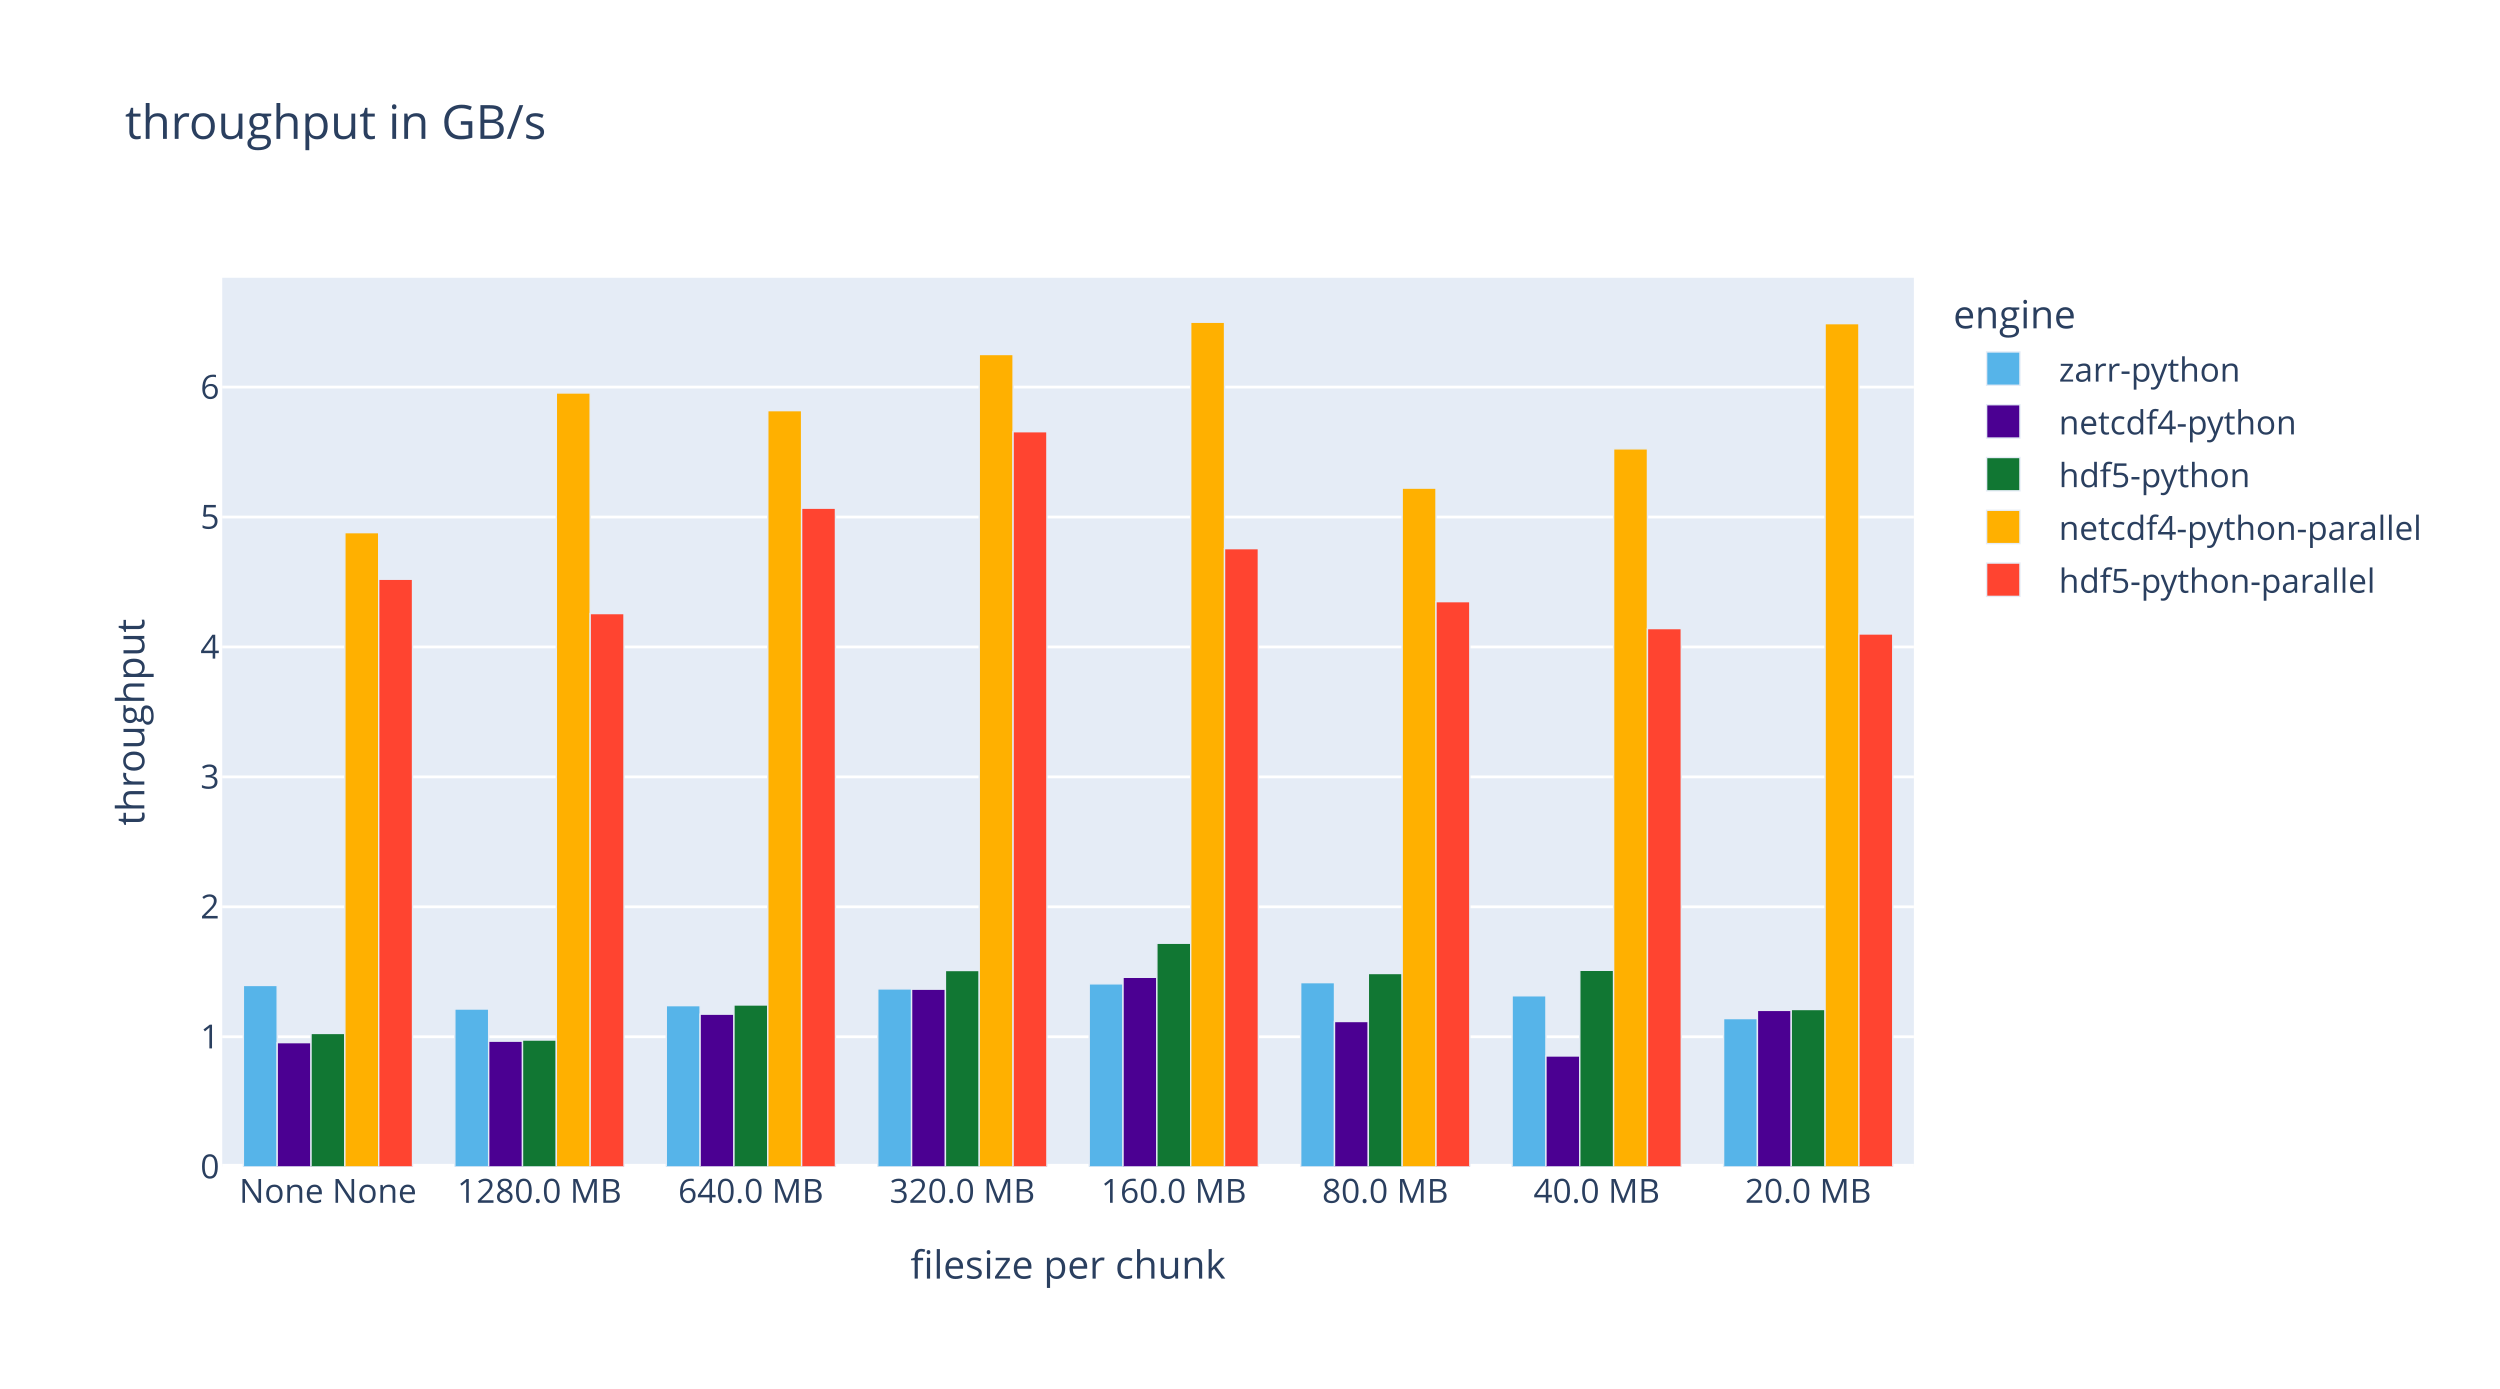
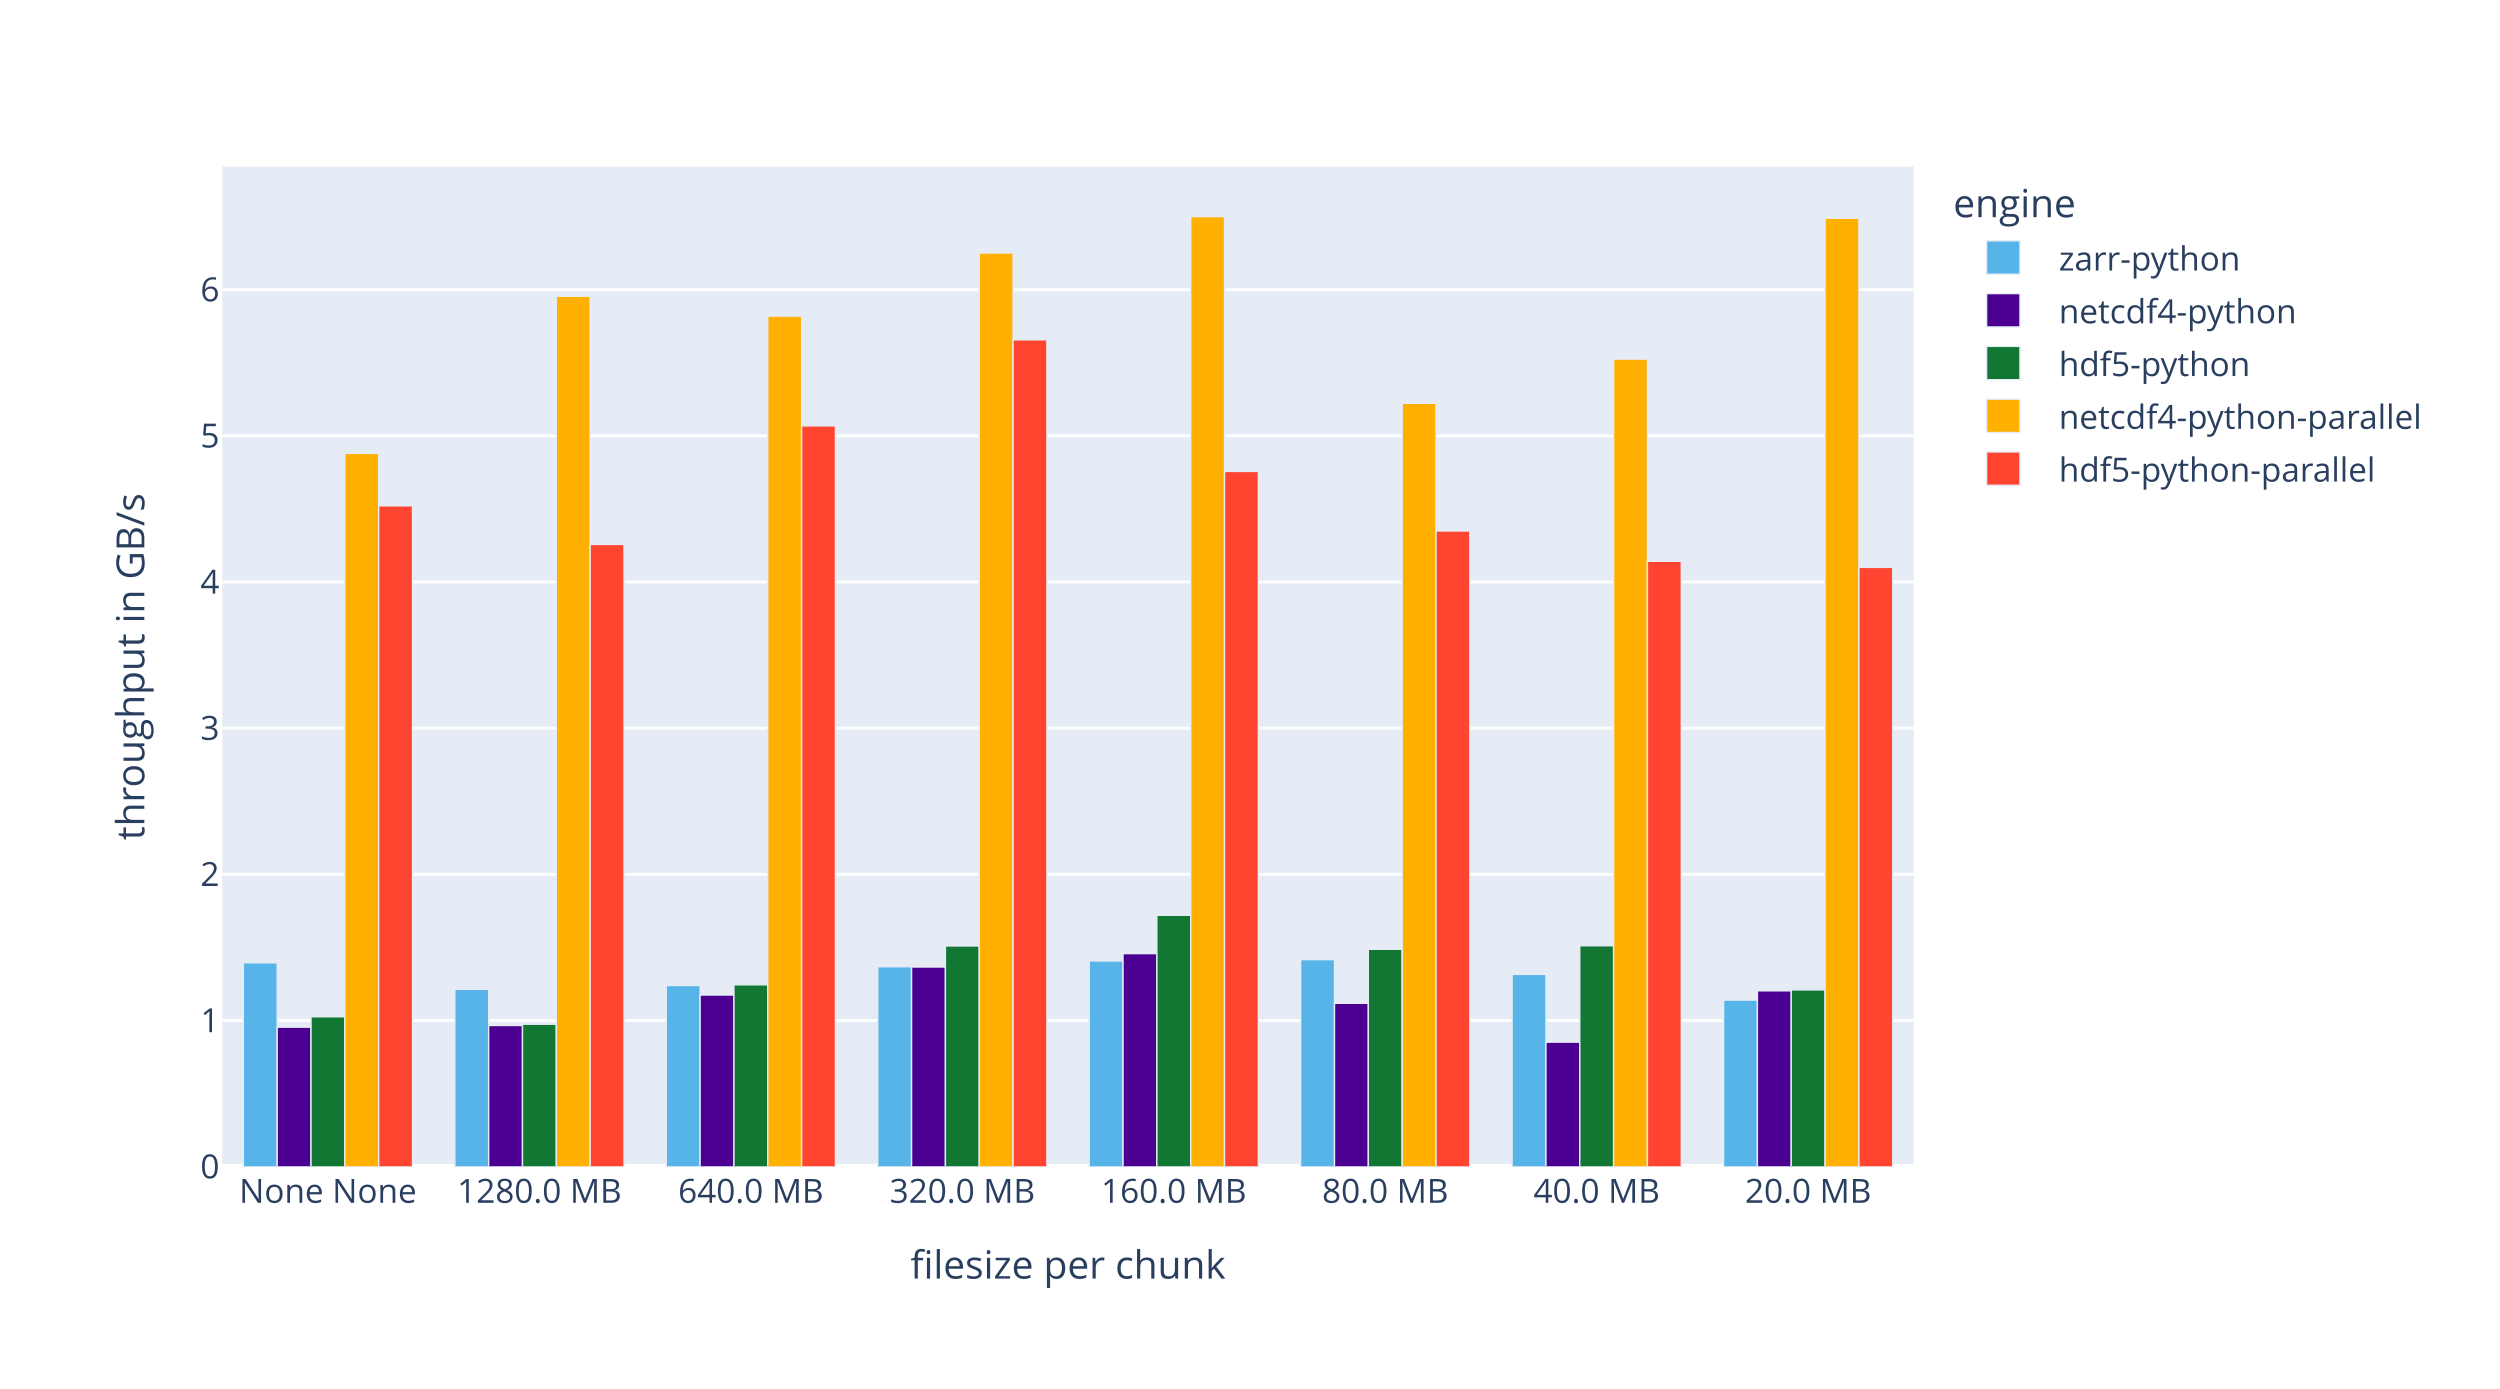
<svg xmlns="http://www.w3.org/2000/svg" class="main-svg" width="900" height="500" style="" viewBox="0 0 900 500">
  <rect x="0" y="0" width="900" height="500" style="fill: rgb(255, 255, 255); fill-opacity: 1;" />
-   <defs id="defs-3e458a">
+   <defs id="defs-ab281b">
    <g class="clips">
-       <clipPath id="clip3e458axyplot" class="plotclip">
-         <rect width="609" height="320" />
+       <clipPath id="clipab281bxyplot" class="plotclip">
+         <rect width="609" height="360" />
      </clipPath>
-       <clipPath class="axesclip" id="clip3e458ax">
+       <clipPath class="axesclip" id="clipab281bx">
        <rect x="80" y="0" width="609" height="500" />
      </clipPath>
-       <clipPath class="axesclip" id="clip3e458ay">
-         <rect x="0" y="100" width="900" height="320" />
+       <clipPath class="axesclip" id="clipab281by">
+         <rect x="0" y="60" width="900" height="360" />
      </clipPath>
-       <clipPath class="axesclip" id="clip3e458axy">
-         <rect x="80" y="100" width="609" height="320" />
+       <clipPath class="axesclip" id="clipab281bxy">
+         <rect x="80" y="60" width="609" height="360" />
      </clipPath>
    </g>
    <g class="gradients" />
    <g class="patterns" />
  </defs>
  <g class="bglayer">
-     <rect class="bg" x="80" y="100" width="609" height="320" style="fill: rgb(229, 236, 246); fill-opacity: 1; stroke-width: 0;" />
+     <rect class="bg" x="80" y="60" width="609" height="360" style="fill: rgb(229, 236, 246); fill-opacity: 1; stroke-width: 0;" />
  </g>
  <g class="layer-below">
    <g class="imagelayer" />
    <g class="shapelayer" />
  </g>
  <g class="cartesianlayer">
    <g class="subplot xy">
      <g class="layer-subplot">
        <g class="shapelayer" />
        <g class="imagelayer" />
      </g>
      <g class="minor-gridlayer">
        <g class="x" />
        <g class="y" />
      </g>
      <g class="gridlayer">
        <g class="x" />
        <g class="y">
-           <path class="ygrid crisp" transform="translate(0,373.23)" d="M80,0h609" style="stroke: rgb(255, 255, 255); stroke-opacity: 1; stroke-width: 1px;" />
-           <path class="ygrid crisp" transform="translate(0,326.45)" d="M80,0h609" style="stroke: rgb(255, 255, 255); stroke-opacity: 1; stroke-width: 1px;" />
-           <path class="ygrid crisp" transform="translate(0,279.68)" d="M80,0h609" style="stroke: rgb(255, 255, 255); stroke-opacity: 1; stroke-width: 1px;" />
-           <path class="ygrid crisp" transform="translate(0,232.9)" d="M80,0h609" style="stroke: rgb(255, 255, 255); stroke-opacity: 1; stroke-width: 1px;" />
-           <path class="ygrid crisp" transform="translate(0,186.13)" d="M80,0h609" style="stroke: rgb(255, 255, 255); stroke-opacity: 1; stroke-width: 1px;" />
-           <path class="ygrid crisp" transform="translate(0,139.35)" d="M80,0h609" style="stroke: rgb(255, 255, 255); stroke-opacity: 1; stroke-width: 1px;" />
+           <path class="ygrid crisp" transform="translate(0,367.38)" d="M80,0h609" style="stroke: rgb(255, 255, 255); stroke-opacity: 1; stroke-width: 1px;" />
+           <path class="ygrid crisp" transform="translate(0,314.76)" d="M80,0h609" style="stroke: rgb(255, 255, 255); stroke-opacity: 1; stroke-width: 1px;" />
+           <path class="ygrid crisp" transform="translate(0,262.13)" d="M80,0h609" style="stroke: rgb(255, 255, 255); stroke-opacity: 1; stroke-width: 1px;" />
+           <path class="ygrid crisp" transform="translate(0,209.51)" d="M80,0h609" style="stroke: rgb(255, 255, 255); stroke-opacity: 1; stroke-width: 1px;" />
+           <path class="ygrid crisp" transform="translate(0,156.89)" d="M80,0h609" style="stroke: rgb(255, 255, 255); stroke-opacity: 1; stroke-width: 1px;" />
+           <path class="ygrid crisp" transform="translate(0,104.27)" d="M80,0h609" style="stroke: rgb(255, 255, 255); stroke-opacity: 1; stroke-width: 1px;" />
        </g>
      </g>
      <g class="zerolinelayer">
        <path class="yzl zl crisp" transform="translate(0,420)" d="M80,0h609" style="stroke: rgb(255, 255, 255); stroke-opacity: 1; stroke-width: 2px;" />
      </g>
      <g class="layer-between">
        <g class="shapelayer" />
        <g class="imagelayer" />
      </g>
      <path class="xlines-below" />
      <path class="ylines-below" />
      <g class="overlines-below" />
      <g class="xaxislayer-below" />
      <g class="yaxislayer-below" />
      <g class="overaxes-below" />
      <g class="overplot">
-         <g class="xy" transform="translate(80,100)" clip-path="url(#clip3e458axyplot)">
+         <g class="xy" transform="translate(80,60)" clip-path="url(#clipab281bxyplot)">
          <g class="barlayer mlayer">
            <g class="trace bars" style="opacity: 1;">
              <g class="points">
                <g class="point">
-                   <path d="M7.61,320V254.76H19.79V320Z" style="vector-effect: none; opacity: 1; stroke-width: 0.5px; fill: rgb(86, 180, 233); fill-opacity: 1; stroke: rgb(229, 236, 246); stroke-opacity: 1;" />
-                 </g>
-                 <g class="point">
-                   <path d="M83.74,320V263.25H95.92V320Z" style="vector-effect: none; opacity: 1; stroke-width: 0.5px; fill: rgb(86, 180, 233); fill-opacity: 1; stroke: rgb(229, 236, 246); stroke-opacity: 1;" />
-                 </g>
-                 <g class="point">
-                   <path d="M159.86,320V262.03H172.04V320Z" style="vector-effect: none; opacity: 1; stroke-width: 0.5px; fill: rgb(86, 180, 233); fill-opacity: 1; stroke: rgb(229, 236, 246); stroke-opacity: 1;" />
-                 </g>
-                 <g class="point">
-                   <path d="M235.99,320V256.01H248.17V320Z" style="vector-effect: none; opacity: 1; stroke-width: 0.5px; fill: rgb(86, 180, 233); fill-opacity: 1; stroke: rgb(229, 236, 246); stroke-opacity: 1;" />
-                 </g>
-                 <g class="point">
-                   <path d="M312.11,320V254.17H324.29V320Z" style="vector-effect: none; opacity: 1; stroke-width: 0.5px; fill: rgb(86, 180, 233); fill-opacity: 1; stroke: rgb(229, 236, 246); stroke-opacity: 1;" />
-                 </g>
-                 <g class="point">
-                   <path d="M388.24,320V253.75H400.42V320Z" style="vector-effect: none; opacity: 1; stroke-width: 0.5px; fill: rgb(86, 180, 233); fill-opacity: 1; stroke: rgb(229, 236, 246); stroke-opacity: 1;" />
-                 </g>
-                 <g class="point">
-                   <path d="M464.36,320V258.47H476.54V320Z" style="vector-effect: none; opacity: 1; stroke-width: 0.5px; fill: rgb(86, 180, 233); fill-opacity: 1; stroke: rgb(229, 236, 246); stroke-opacity: 1;" />
-                 </g>
-                 <g class="point">
-                   <path d="M540.49,320V266.69H552.67V320Z" style="vector-effect: none; opacity: 1; stroke-width: 0.5px; fill: rgb(86, 180, 233); fill-opacity: 1; stroke: rgb(229, 236, 246); stroke-opacity: 1;" />
-                 </g>
-               </g>
-             </g>
-             <g class="trace bars" style="opacity: 1;">
-               <g class="points">
-                 <g class="point">
-                   <path d="M19.79,320V275.36H31.97V320Z" style="vector-effect: none; opacity: 1; stroke-width: 0.5px; fill: rgb(75, 0, 146); fill-opacity: 1; stroke: rgb(229, 236, 246); stroke-opacity: 1;" />
-                 </g>
-                 <g class="point">
-                   <path d="M95.92,320V274.82H108.1V320Z" style="vector-effect: none; opacity: 1; stroke-width: 0.5px; fill: rgb(75, 0, 146); fill-opacity: 1; stroke: rgb(229, 236, 246); stroke-opacity: 1;" />
-                 </g>
-                 <g class="point">
-                   <path d="M172.04,320V265.09H184.22V320Z" style="vector-effect: none; opacity: 1; stroke-width: 0.5px; fill: rgb(75, 0, 146); fill-opacity: 1; stroke: rgb(229, 236, 246); stroke-opacity: 1;" />
-                 </g>
-                 <g class="point">
-                   <path d="M248.17,320V256.11H260.35V320Z" style="vector-effect: none; opacity: 1; stroke-width: 0.5px; fill: rgb(75, 0, 146); fill-opacity: 1; stroke: rgb(229, 236, 246); stroke-opacity: 1;" />
-                 </g>
-                 <g class="point">
-                   <path d="M324.29,320V251.84H336.47V320Z" style="vector-effect: none; opacity: 1; stroke-width: 0.5px; fill: rgb(75, 0, 146); fill-opacity: 1; stroke: rgb(229, 236, 246); stroke-opacity: 1;" />
-                 </g>
-                 <g class="point">
-                   <path d="M400.42,320V267.73H412.6V320Z" style="vector-effect: none; opacity: 1; stroke-width: 0.5px; fill: rgb(75, 0, 146); fill-opacity: 1; stroke: rgb(229, 236, 246); stroke-opacity: 1;" />
-                 </g>
-                 <g class="point">
-                   <path d="M476.54,320V280.16H488.72V320Z" style="vector-effect: none; opacity: 1; stroke-width: 0.5px; fill: rgb(75, 0, 146); fill-opacity: 1; stroke: rgb(229, 236, 246); stroke-opacity: 1;" />
-                 </g>
-                 <g class="point">
-                   <path d="M552.67,320V263.74H564.85V320Z" style="vector-effect: none; opacity: 1; stroke-width: 0.5px; fill: rgb(75, 0, 146); fill-opacity: 1; stroke: rgb(229, 236, 246); stroke-opacity: 1;" />
-                 </g>
-               </g>
-             </g>
-             <g class="trace bars" style="opacity: 1;">
-               <g class="points">
-                 <g class="point">
-                   <path d="M31.97,320V272.04H44.15V320Z" style="vector-effect: none; opacity: 1; stroke-width: 0.5px; fill: rgb(17, 119, 51); fill-opacity: 1; stroke: rgb(229, 236, 246); stroke-opacity: 1;" />
-                 </g>
-                 <g class="point">
-                   <path d="M108.1,320V274.42H120.28V320Z" style="vector-effect: none; opacity: 1; stroke-width: 0.5px; fill: rgb(17, 119, 51); fill-opacity: 1; stroke: rgb(229, 236, 246); stroke-opacity: 1;" />
-                 </g>
-                 <g class="point">
-                   <path d="M184.22,320V261.8H196.4V320Z" style="vector-effect: none; opacity: 1; stroke-width: 0.5px; fill: rgb(17, 119, 51); fill-opacity: 1; stroke: rgb(229, 236, 246); stroke-opacity: 1;" />
-                 </g>
-                 <g class="point">
-                   <path d="M260.35,320V249.39H272.53V320Z" style="vector-effect: none; opacity: 1; stroke-width: 0.5px; fill: rgb(17, 119, 51); fill-opacity: 1; stroke: rgb(229, 236, 246); stroke-opacity: 1;" />
-                 </g>
-                 <g class="point">
-                   <path d="M336.47,320V239.57H348.65V320Z" style="vector-effect: none; opacity: 1; stroke-width: 0.5px; fill: rgb(17, 119, 51); fill-opacity: 1; stroke: rgb(229, 236, 246); stroke-opacity: 1;" />
-                 </g>
-                 <g class="point">
-                   <path d="M412.6,320V250.45H424.78V320Z" style="vector-effect: none; opacity: 1; stroke-width: 0.5px; fill: rgb(17, 119, 51); fill-opacity: 1; stroke: rgb(229, 236, 246); stroke-opacity: 1;" />
-                 </g>
-                 <g class="point">
-                   <path d="M488.72,320V249.32H500.9V320Z" style="vector-effect: none; opacity: 1; stroke-width: 0.5px; fill: rgb(17, 119, 51); fill-opacity: 1; stroke: rgb(229, 236, 246); stroke-opacity: 1;" />
-                 </g>
-                 <g class="point">
-                   <path d="M564.85,320V263.43H577.03V320Z" style="vector-effect: none; opacity: 1; stroke-width: 0.5px; fill: rgb(17, 119, 51); fill-opacity: 1; stroke: rgb(229, 236, 246); stroke-opacity: 1;" />
-                 </g>
-               </g>
-             </g>
-             <g class="trace bars" style="opacity: 1;">
-               <g class="points">
-                 <g class="point">
-                   <path d="M44.15,320V91.74H56.33V320Z" style="vector-effect: none; opacity: 1; stroke-width: 0.5px; fill: rgb(255, 176, 0); fill-opacity: 1; stroke: rgb(229, 236, 246); stroke-opacity: 1;" />
-                 </g>
-                 <g class="point">
-                   <path d="M120.28,320V41.46H132.46V320Z" style="vector-effect: none; opacity: 1; stroke-width: 0.5px; fill: rgb(255, 176, 0); fill-opacity: 1; stroke: rgb(229, 236, 246); stroke-opacity: 1;" />
-                 </g>
-                 <g class="point">
-                   <path d="M196.4,320V47.82H208.58V320Z" style="vector-effect: none; opacity: 1; stroke-width: 0.5px; fill: rgb(255, 176, 0); fill-opacity: 1; stroke: rgb(229, 236, 246); stroke-opacity: 1;" />
-                 </g>
-                 <g class="point">
-                   <path d="M272.53,320V27.62H284.71V320Z" style="vector-effect: none; opacity: 1; stroke-width: 0.5px; fill: rgb(255, 176, 0); fill-opacity: 1; stroke: rgb(229, 236, 246); stroke-opacity: 1;" />
-                 </g>
-                 <g class="point">
-                   <path d="M348.65,320V16H360.83V320Z" style="vector-effect: none; opacity: 1; stroke-width: 0.5px; fill: rgb(255, 176, 0); fill-opacity: 1; stroke: rgb(229, 236, 246); stroke-opacity: 1;" />
-                 </g>
-                 <g class="point">
-                   <path d="M424.78,320V75.72H436.96V320Z" style="vector-effect: none; opacity: 1; stroke-width: 0.5px; fill: rgb(255, 176, 0); fill-opacity: 1; stroke: rgb(229, 236, 246); stroke-opacity: 1;" />
-                 </g>
-                 <g class="point">
-                   <path d="M500.9,320V61.58H513.08V320Z" style="vector-effect: none; opacity: 1; stroke-width: 0.5px; fill: rgb(255, 176, 0); fill-opacity: 1; stroke: rgb(229, 236, 246); stroke-opacity: 1;" />
-                 </g>
-                 <g class="point">
-                   <path d="M577.03,320V16.51H589.21V320Z" style="vector-effect: none; opacity: 1; stroke-width: 0.5px; fill: rgb(255, 176, 0); fill-opacity: 1; stroke: rgb(229, 236, 246); stroke-opacity: 1;" />
-                 </g>
-               </g>
-             </g>
-             <g class="trace bars" style="opacity: 1;">
-               <g class="points">
-                 <g class="point">
-                   <path d="M56.33,320V108.52H68.51V320Z" style="vector-effect: none; opacity: 1; stroke-width: 0.5px; fill: rgb(255, 68, 48); fill-opacity: 1; stroke: rgb(229, 236, 246); stroke-opacity: 1;" />
-                 </g>
-                 <g class="point">
-                   <path d="M132.46,320V120.89H144.64V320Z" style="vector-effect: none; opacity: 1; stroke-width: 0.5px; fill: rgb(255, 68, 48); fill-opacity: 1; stroke: rgb(229, 236, 246); stroke-opacity: 1;" />
-                 </g>
-                 <g class="point">
-                   <path d="M208.58,320V82.95H220.76V320Z" style="vector-effect: none; opacity: 1; stroke-width: 0.5px; fill: rgb(255, 68, 48); fill-opacity: 1; stroke: rgb(229, 236, 246); stroke-opacity: 1;" />
-                 </g>
-                 <g class="point">
-                   <path d="M284.71,320V55.42H296.89V320Z" style="vector-effect: none; opacity: 1; stroke-width: 0.5px; fill: rgb(255, 68, 48); fill-opacity: 1; stroke: rgb(229, 236, 246); stroke-opacity: 1;" />
-                 </g>
-                 <g class="point">
-                   <path d="M360.83,320V97.52H373.01V320Z" style="vector-effect: none; opacity: 1; stroke-width: 0.5px; fill: rgb(255, 68, 48); fill-opacity: 1; stroke: rgb(229, 236, 246); stroke-opacity: 1;" />
-                 </g>
-                 <g class="point">
-                   <path d="M436.96,320V116.59H449.14V320Z" style="vector-effect: none; opacity: 1; stroke-width: 0.5px; fill: rgb(255, 68, 48); fill-opacity: 1; stroke: rgb(229, 236, 246); stroke-opacity: 1;" />
-                 </g>
-                 <g class="point">
-                   <path d="M513.08,320V126.29H525.26V320Z" style="vector-effect: none; opacity: 1; stroke-width: 0.5px; fill: rgb(255, 68, 48); fill-opacity: 1; stroke: rgb(229, 236, 246); stroke-opacity: 1;" />
-                 </g>
-                 <g class="point">
-                   <path d="M589.21,320V128.23H601.39V320Z" style="vector-effect: none; opacity: 1; stroke-width: 0.5px; fill: rgb(255, 68, 48); fill-opacity: 1; stroke: rgb(229, 236, 246); stroke-opacity: 1;" />
+                   <path d="M7.61,360V286.61H19.79V360Z" style="vector-effect: none; opacity: 1; stroke-width: 0.5px; fill: rgb(86, 180, 233); fill-opacity: 1; stroke: rgb(229, 236, 246); stroke-opacity: 1;" />
+                 </g>
+                 <g class="point">
+                   <path d="M83.74,360V296.16H95.92V360Z" style="vector-effect: none; opacity: 1; stroke-width: 0.5px; fill: rgb(86, 180, 233); fill-opacity: 1; stroke: rgb(229, 236, 246); stroke-opacity: 1;" />
+                 </g>
+                 <g class="point">
+                   <path d="M159.86,360V294.79H172.04V360Z" style="vector-effect: none; opacity: 1; stroke-width: 0.5px; fill: rgb(86, 180, 233); fill-opacity: 1; stroke: rgb(229, 236, 246); stroke-opacity: 1;" />
+                 </g>
+                 <g class="point">
+                   <path d="M235.99,360V288.02H248.17V360Z" style="vector-effect: none; opacity: 1; stroke-width: 0.5px; fill: rgb(86, 180, 233); fill-opacity: 1; stroke: rgb(229, 236, 246); stroke-opacity: 1;" />
+                 </g>
+                 <g class="point">
+                   <path d="M312.11,360V285.94H324.29V360Z" style="vector-effect: none; opacity: 1; stroke-width: 0.5px; fill: rgb(86, 180, 233); fill-opacity: 1; stroke: rgb(229, 236, 246); stroke-opacity: 1;" />
+                 </g>
+                 <g class="point">
+                   <path d="M388.24,360V285.47H400.42V360Z" style="vector-effect: none; opacity: 1; stroke-width: 0.5px; fill: rgb(86, 180, 233); fill-opacity: 1; stroke: rgb(229, 236, 246); stroke-opacity: 1;" />
+                 </g>
+                 <g class="point">
+                   <path d="M464.36,360V290.78H476.54V360Z" style="vector-effect: none; opacity: 1; stroke-width: 0.5px; fill: rgb(86, 180, 233); fill-opacity: 1; stroke: rgb(229, 236, 246); stroke-opacity: 1;" />
+                 </g>
+                 <g class="point">
+                   <path d="M540.49,360V300.03H552.67V360Z" style="vector-effect: none; opacity: 1; stroke-width: 0.5px; fill: rgb(86, 180, 233); fill-opacity: 1; stroke: rgb(229, 236, 246); stroke-opacity: 1;" />
+                 </g>
+               </g>
+             </g>
+             <g class="trace bars" style="opacity: 1;">
+               <g class="points">
+                 <g class="point">
+                   <path d="M19.79,360V309.78H31.97V360Z" style="vector-effect: none; opacity: 1; stroke-width: 0.5px; fill: rgb(75, 0, 146); fill-opacity: 1; stroke: rgb(229, 236, 246); stroke-opacity: 1;" />
+                 </g>
+                 <g class="point">
+                   <path d="M95.92,360V309.17H108.1V360Z" style="vector-effect: none; opacity: 1; stroke-width: 0.5px; fill: rgb(75, 0, 146); fill-opacity: 1; stroke: rgb(229, 236, 246); stroke-opacity: 1;" />
+                 </g>
+                 <g class="point">
+                   <path d="M172.04,360V298.22H184.22V360Z" style="vector-effect: none; opacity: 1; stroke-width: 0.5px; fill: rgb(75, 0, 146); fill-opacity: 1; stroke: rgb(229, 236, 246); stroke-opacity: 1;" />
+                 </g>
+                 <g class="point">
+                   <path d="M248.17,360V288.13H260.35V360Z" style="vector-effect: none; opacity: 1; stroke-width: 0.5px; fill: rgb(75, 0, 146); fill-opacity: 1; stroke: rgb(229, 236, 246); stroke-opacity: 1;" />
+                 </g>
+                 <g class="point">
+                   <path d="M324.29,360V283.32H336.47V360Z" style="vector-effect: none; opacity: 1; stroke-width: 0.5px; fill: rgb(75, 0, 146); fill-opacity: 1; stroke: rgb(229, 236, 246); stroke-opacity: 1;" />
+                 </g>
+                 <g class="point">
+                   <path d="M400.42,360V301.19H412.6V360Z" style="vector-effect: none; opacity: 1; stroke-width: 0.5px; fill: rgb(75, 0, 146); fill-opacity: 1; stroke: rgb(229, 236, 246); stroke-opacity: 1;" />
+                 </g>
+                 <g class="point">
+                   <path d="M476.54,360V315.18H488.72V360Z" style="vector-effect: none; opacity: 1; stroke-width: 0.5px; fill: rgb(75, 0, 146); fill-opacity: 1; stroke: rgb(229, 236, 246); stroke-opacity: 1;" />
+                 </g>
+                 <g class="point">
+                   <path d="M552.67,360V296.71H564.85V360Z" style="vector-effect: none; opacity: 1; stroke-width: 0.5px; fill: rgb(75, 0, 146); fill-opacity: 1; stroke: rgb(229, 236, 246); stroke-opacity: 1;" />
+                 </g>
+               </g>
+             </g>
+             <g class="trace bars" style="opacity: 1;">
+               <g class="points">
+                 <g class="point">
+                   <path d="M31.97,360V306.04H44.15V360Z" style="vector-effect: none; opacity: 1; stroke-width: 0.5px; fill: rgb(17, 119, 51); fill-opacity: 1; stroke: rgb(229, 236, 246); stroke-opacity: 1;" />
+                 </g>
+                 <g class="point">
+                   <path d="M108.1,360V308.72H120.28V360Z" style="vector-effect: none; opacity: 1; stroke-width: 0.5px; fill: rgb(17, 119, 51); fill-opacity: 1; stroke: rgb(229, 236, 246); stroke-opacity: 1;" />
+                 </g>
+                 <g class="point">
+                   <path d="M184.22,360V294.53H196.4V360Z" style="vector-effect: none; opacity: 1; stroke-width: 0.5px; fill: rgb(17, 119, 51); fill-opacity: 1; stroke: rgb(229, 236, 246); stroke-opacity: 1;" />
+                 </g>
+                 <g class="point">
+                   <path d="M260.35,360V280.56H272.53V360Z" style="vector-effect: none; opacity: 1; stroke-width: 0.5px; fill: rgb(17, 119, 51); fill-opacity: 1; stroke: rgb(229, 236, 246); stroke-opacity: 1;" />
+                 </g>
+                 <g class="point">
+                   <path d="M336.47,360V269.52H348.65V360Z" style="vector-effect: none; opacity: 1; stroke-width: 0.5px; fill: rgb(17, 119, 51); fill-opacity: 1; stroke: rgb(229, 236, 246); stroke-opacity: 1;" />
+                 </g>
+                 <g class="point">
+                   <path d="M412.6,360V281.76H424.78V360Z" style="vector-effect: none; opacity: 1; stroke-width: 0.5px; fill: rgb(17, 119, 51); fill-opacity: 1; stroke: rgb(229, 236, 246); stroke-opacity: 1;" />
+                 </g>
+                 <g class="point">
+                   <path d="M488.72,360V280.48H500.9V360Z" style="vector-effect: none; opacity: 1; stroke-width: 0.5px; fill: rgb(17, 119, 51); fill-opacity: 1; stroke: rgb(229, 236, 246); stroke-opacity: 1;" />
+                 </g>
+                 <g class="point">
+                   <path d="M564.85,360V296.36H577.03V360Z" style="vector-effect: none; opacity: 1; stroke-width: 0.5px; fill: rgb(17, 119, 51); fill-opacity: 1; stroke: rgb(229, 236, 246); stroke-opacity: 1;" />
+                 </g>
+               </g>
+             </g>
+             <g class="trace bars" style="opacity: 1;">
+               <g class="points">
+                 <g class="point">
+                   <path d="M44.15,360V103.21H56.33V360Z" style="vector-effect: none; opacity: 1; stroke-width: 0.5px; fill: rgb(255, 176, 0); fill-opacity: 1; stroke: rgb(229, 236, 246); stroke-opacity: 1;" />
+                 </g>
+                 <g class="point">
+                   <path d="M120.28,360V46.64H132.46V360Z" style="vector-effect: none; opacity: 1; stroke-width: 0.5px; fill: rgb(255, 176, 0); fill-opacity: 1; stroke: rgb(229, 236, 246); stroke-opacity: 1;" />
+                 </g>
+                 <g class="point">
+                   <path d="M196.4,360V53.8H208.58V360Z" style="vector-effect: none; opacity: 1; stroke-width: 0.5px; fill: rgb(255, 176, 0); fill-opacity: 1; stroke: rgb(229, 236, 246); stroke-opacity: 1;" />
+                 </g>
+                 <g class="point">
+                   <path d="M272.53,360V31.07H284.71V360Z" style="vector-effect: none; opacity: 1; stroke-width: 0.5px; fill: rgb(255, 176, 0); fill-opacity: 1; stroke: rgb(229, 236, 246); stroke-opacity: 1;" />
+                 </g>
+                 <g class="point">
+                   <path d="M348.65,360V18H360.83V360Z" style="vector-effect: none; opacity: 1; stroke-width: 0.5px; fill: rgb(255, 176, 0); fill-opacity: 1; stroke: rgb(229, 236, 246); stroke-opacity: 1;" />
+                 </g>
+                 <g class="point">
+                   <path d="M424.78,360V85.18H436.96V360Z" style="vector-effect: none; opacity: 1; stroke-width: 0.5px; fill: rgb(255, 176, 0); fill-opacity: 1; stroke: rgb(229, 236, 246); stroke-opacity: 1;" />
+                 </g>
+                 <g class="point">
+                   <path d="M500.9,360V69.27H513.08V360Z" style="vector-effect: none; opacity: 1; stroke-width: 0.5px; fill: rgb(255, 176, 0); fill-opacity: 1; stroke: rgb(229, 236, 246); stroke-opacity: 1;" />
+                 </g>
+                 <g class="point">
+                   <path d="M577.03,360V18.57H589.21V360Z" style="vector-effect: none; opacity: 1; stroke-width: 0.5px; fill: rgb(255, 176, 0); fill-opacity: 1; stroke: rgb(229, 236, 246); stroke-opacity: 1;" />
+                 </g>
+               </g>
+             </g>
+             <g class="trace bars" style="opacity: 1;">
+               <g class="points">
+                 <g class="point">
+                   <path d="M56.33,360V122.09H68.51V360Z" style="vector-effect: none; opacity: 1; stroke-width: 0.5px; fill: rgb(255, 68, 48); fill-opacity: 1; stroke: rgb(229, 236, 246); stroke-opacity: 1;" />
+                 </g>
+                 <g class="point">
+                   <path d="M132.46,360V136H144.64V360Z" style="vector-effect: none; opacity: 1; stroke-width: 0.5px; fill: rgb(255, 68, 48); fill-opacity: 1; stroke: rgb(229, 236, 246); stroke-opacity: 1;" />
+                 </g>
+                 <g class="point">
+                   <path d="M208.58,360V93.32H220.76V360Z" style="vector-effect: none; opacity: 1; stroke-width: 0.5px; fill: rgb(255, 68, 48); fill-opacity: 1; stroke: rgb(229, 236, 246); stroke-opacity: 1;" />
+                 </g>
+                 <g class="point">
+                   <path d="M284.71,360V62.35H296.89V360Z" style="vector-effect: none; opacity: 1; stroke-width: 0.5px; fill: rgb(255, 68, 48); fill-opacity: 1; stroke: rgb(229, 236, 246); stroke-opacity: 1;" />
+                 </g>
+                 <g class="point">
+                   <path d="M360.83,360V109.71H373.01V360Z" style="vector-effect: none; opacity: 1; stroke-width: 0.5px; fill: rgb(255, 68, 48); fill-opacity: 1; stroke: rgb(229, 236, 246); stroke-opacity: 1;" />
+                 </g>
+                 <g class="point">
+                   <path d="M436.96,360V131.16H449.14V360Z" style="vector-effect: none; opacity: 1; stroke-width: 0.5px; fill: rgb(255, 68, 48); fill-opacity: 1; stroke: rgb(229, 236, 246); stroke-opacity: 1;" />
+                 </g>
+                 <g class="point">
+                   <path d="M513.08,360V142.08H525.26V360Z" style="vector-effect: none; opacity: 1; stroke-width: 0.5px; fill: rgb(255, 68, 48); fill-opacity: 1; stroke: rgb(229, 236, 246); stroke-opacity: 1;" />
+                 </g>
+                 <g class="point">
+                   <path d="M589.21,360V144.26H601.39V360Z" style="vector-effect: none; opacity: 1; stroke-width: 0.5px; fill: rgb(255, 68, 48); fill-opacity: 1; stroke: rgb(229, 236, 246); stroke-opacity: 1;" />
                </g>
              </g>
            </g>
          </g>
        </g>
      </g>
      <path class="xlines-above crisp" d="M0,0" style="fill: none;" />
      <path class="ylines-above crisp" d="M0,0" style="fill: none;" />
      <g class="overlines-above" />
      <g class="xaxislayer-above">
        <g class="xtick">
          <text text-anchor="middle" x="0" y="433" transform="translate(118.06,0)" style="font-family: 'Open Sans', verdana, arial, sans-serif; font-size: 12px; fill: rgb(42, 63, 95); fill-opacity: 1; white-space: pre; opacity: 1;">None None</text>
        </g>
        <g class="xtick">
          <text text-anchor="middle" x="0" y="433" transform="translate(194.19,0)" style="font-family: 'Open Sans', verdana, arial, sans-serif; font-size: 12px; fill: rgb(42, 63, 95); fill-opacity: 1; white-space: pre; opacity: 1;">1280.0 MB</text>
        </g>
        <g class="xtick">
          <text text-anchor="middle" x="0" y="433" transform="translate(270.31,0)" style="font-family: 'Open Sans', verdana, arial, sans-serif; font-size: 12px; fill: rgb(42, 63, 95); fill-opacity: 1; white-space: pre; opacity: 1;">640.0 MB</text>
        </g>
        <g class="xtick">
          <text text-anchor="middle" x="0" y="433" transform="translate(346.44,0)" style="font-family: 'Open Sans', verdana, arial, sans-serif; font-size: 12px; fill: rgb(42, 63, 95); fill-opacity: 1; white-space: pre; opacity: 1;">320.0 MB</text>
        </g>
        <g class="xtick">
          <text text-anchor="middle" x="0" y="433" transform="translate(422.56,0)" style="font-family: 'Open Sans', verdana, arial, sans-serif; font-size: 12px; fill: rgb(42, 63, 95); fill-opacity: 1; white-space: pre; opacity: 1;">160.0 MB</text>
        </g>
        <g class="xtick">
          <text text-anchor="middle" x="0" y="433" transform="translate(498.69,0)" style="font-family: 'Open Sans', verdana, arial, sans-serif; font-size: 12px; fill: rgb(42, 63, 95); fill-opacity: 1; white-space: pre; opacity: 1;">80.0 MB</text>
        </g>
        <g class="xtick">
          <text text-anchor="middle" x="0" y="433" transform="translate(574.81,0)" style="font-family: 'Open Sans', verdana, arial, sans-serif; font-size: 12px; fill: rgb(42, 63, 95); fill-opacity: 1; white-space: pre; opacity: 1;">40.0 MB</text>
        </g>
        <g class="xtick">
          <text text-anchor="middle" x="0" y="433" transform="translate(650.94,0)" style="font-family: 'Open Sans', verdana, arial, sans-serif; font-size: 12px; fill: rgb(42, 63, 95); fill-opacity: 1; white-space: pre; opacity: 1;">20.0 MB</text>
        </g>
      </g>
      <g class="yaxislayer-above">
        <g class="ytick">
          <text text-anchor="end" x="79" y="4.2" transform="translate(0,420)" style="font-family: 'Open Sans', verdana, arial, sans-serif; font-size: 12px; fill: rgb(42, 63, 95); fill-opacity: 1; white-space: pre; opacity: 1;">0</text>
        </g>
        <g class="ytick">
-           <text text-anchor="end" x="79" y="4.2" style="font-family: 'Open Sans', verdana, arial, sans-serif; font-size: 12px; fill: rgb(42, 63, 95); fill-opacity: 1; white-space: pre; opacity: 1;" transform="translate(0,373.23)">1</text>
-         </g>
-         <g class="ytick">
-           <text text-anchor="end" x="79" y="4.2" style="font-family: 'Open Sans', verdana, arial, sans-serif; font-size: 12px; fill: rgb(42, 63, 95); fill-opacity: 1; white-space: pre; opacity: 1;" transform="translate(0,326.45)">2</text>
-         </g>
-         <g class="ytick">
-           <text text-anchor="end" x="79" y="4.2" style="font-family: 'Open Sans', verdana, arial, sans-serif; font-size: 12px; fill: rgb(42, 63, 95); fill-opacity: 1; white-space: pre; opacity: 1;" transform="translate(0,279.68)">3</text>
-         </g>
-         <g class="ytick">
-           <text text-anchor="end" x="79" y="4.2" style="font-family: 'Open Sans', verdana, arial, sans-serif; font-size: 12px; fill: rgb(42, 63, 95); fill-opacity: 1; white-space: pre; opacity: 1;" transform="translate(0,232.9)">4</text>
-         </g>
-         <g class="ytick">
-           <text text-anchor="end" x="79" y="4.2" style="font-family: 'Open Sans', verdana, arial, sans-serif; font-size: 12px; fill: rgb(42, 63, 95); fill-opacity: 1; white-space: pre; opacity: 1;" transform="translate(0,186.13)">5</text>
-         </g>
-         <g class="ytick">
-           <text text-anchor="end" x="79" y="4.2" style="font-family: 'Open Sans', verdana, arial, sans-serif; font-size: 12px; fill: rgb(42, 63, 95); fill-opacity: 1; white-space: pre; opacity: 1;" transform="translate(0,139.35)">6</text>
+           <text text-anchor="end" x="79" y="4.2" style="font-family: 'Open Sans', verdana, arial, sans-serif; font-size: 12px; fill: rgb(42, 63, 95); fill-opacity: 1; white-space: pre; opacity: 1;" transform="translate(0,367.38)">1</text>
+         </g>
+         <g class="ytick">
+           <text text-anchor="end" x="79" y="4.2" style="font-family: 'Open Sans', verdana, arial, sans-serif; font-size: 12px; fill: rgb(42, 63, 95); fill-opacity: 1; white-space: pre; opacity: 1;" transform="translate(0,314.76)">2</text>
+         </g>
+         <g class="ytick">
+           <text text-anchor="end" x="79" y="4.2" style="font-family: 'Open Sans', verdana, arial, sans-serif; font-size: 12px; fill: rgb(42, 63, 95); fill-opacity: 1; white-space: pre; opacity: 1;" transform="translate(0,262.13)">3</text>
+         </g>
+         <g class="ytick">
+           <text text-anchor="end" x="79" y="4.2" style="font-family: 'Open Sans', verdana, arial, sans-serif; font-size: 12px; fill: rgb(42, 63, 95); fill-opacity: 1; white-space: pre; opacity: 1;" transform="translate(0,209.51)">4</text>
+         </g>
+         <g class="ytick">
+           <text text-anchor="end" x="79" y="4.2" style="font-family: 'Open Sans', verdana, arial, sans-serif; font-size: 12px; fill: rgb(42, 63, 95); fill-opacity: 1; white-space: pre; opacity: 1;" transform="translate(0,156.89)">5</text>
+         </g>
+         <g class="ytick">
+           <text text-anchor="end" x="79" y="4.2" style="font-family: 'Open Sans', verdana, arial, sans-serif; font-size: 12px; fill: rgb(42, 63, 95); fill-opacity: 1; white-space: pre; opacity: 1;" transform="translate(0,104.27)">6</text>
        </g>
      </g>
      <g class="overaxes-above" />
    </g>
  </g>
  <g class="polarlayer" />
  <g class="smithlayer" />
  <g class="ternarylayer" />
  <g class="geolayer" />
  <g class="funnelarealayer" />
  <g class="pielayer" />
  <g class="iciclelayer" />
  <g class="treemaplayer" />
  <g class="sunburstlayer" />
  <g class="glimages" />
-   <defs id="topdefs-3e458a">
+   <defs id="topdefs-ab281b">
    <g class="clips" />
-     <clipPath id="legend3e458a">
+     <clipPath id="legendab281b">
      <rect width="187" height="124" x="0" y="0" />
    </clipPath>
  </defs>
  <g class="layer-above">
    <g class="imagelayer" />
    <g class="shapelayer" />
  </g>
  <g class="infolayer">
-     <g class="legend" pointer-events="all" transform="translate(701.18,100)">
+     <g class="legend" pointer-events="all" transform="translate(701.18,60)">
      <rect class="bg" shape-rendering="crispEdges" width="187" height="124" x="0" y="0" style="stroke: rgb(68, 68, 68); stroke-opacity: 1; fill: rgb(255, 255, 255); fill-opacity: 1; stroke-width: 0px;" />
-       <g class="scrollbox" transform="" clip-path="url(#legend3e458a)">
+       <g class="scrollbox" transform="" clip-path="url(#legendab281b)">
        <text class="legendtitletext" text-anchor="start" x="2" y="18.2" style="font-family: 'Open Sans', verdana, arial, sans-serif; font-size: 14px; fill: rgb(42, 63, 95); fill-opacity: 1; white-space: pre;">engine</text>
        <g class="groups" transform="">
          <g class="traces" transform="translate(0,32.7)" style="opacity: 1;">
            <text class="legendtext" text-anchor="start" x="40" y="4.68" style="font-family: 'Open Sans', verdana, arial, sans-serif; font-size: 12px; fill: rgb(42, 63, 95); fill-opacity: 1; white-space: pre;">zarr-python</text>
            <g class="layers" style="opacity: 1;">
              <g class="legendfill" />
              <g class="legendlines" />
              <g class="legendsymbols">
                <g class="legendpoints">
                  <path class="legendundefined" d="M6,6H-6V-6H6Z" transform="translate(20,0)" style="stroke-width: 0.5px; fill: rgb(86, 180, 233); fill-opacity: 1; stroke: rgb(229, 236, 246); stroke-opacity: 1;" />
                </g>
              </g>
            </g>
            <rect class="legendtoggle" x="0" y="-9.5" width="181.047" height="19" style="fill: rgb(0, 0, 0); fill-opacity: 0;" />
          </g>
        </g>
        <g class="groups" transform="">
          <g class="traces" transform="translate(0,51.7)" style="opacity: 1;">
            <text class="legendtext" text-anchor="start" x="40" y="4.68" style="font-family: 'Open Sans', verdana, arial, sans-serif; font-size: 12px; fill: rgb(42, 63, 95); fill-opacity: 1; white-space: pre;">netcdf4-python</text>
            <g class="layers" style="opacity: 1;">
              <g class="legendfill" />
              <g class="legendlines" />
              <g class="legendsymbols">
                <g class="legendpoints">
                  <path class="legendundefined" d="M6,6H-6V-6H6Z" transform="translate(20,0)" style="stroke-width: 0.5px; fill: rgb(75, 0, 146); fill-opacity: 1; stroke: rgb(229, 236, 246); stroke-opacity: 1;" />
                </g>
              </g>
            </g>
            <rect class="legendtoggle" x="0" y="-9.5" width="181.047" height="19" style="fill: rgb(0, 0, 0); fill-opacity: 0;" />
          </g>
        </g>
        <g class="groups" transform="">
          <g class="traces" transform="translate(0,70.7)" style="opacity: 1;">
            <text class="legendtext" text-anchor="start" x="40" y="4.68" style="font-family: 'Open Sans', verdana, arial, sans-serif; font-size: 12px; fill: rgb(42, 63, 95); fill-opacity: 1; white-space: pre;">hdf5-python</text>
            <g class="layers" style="opacity: 1;">
              <g class="legendfill" />
              <g class="legendlines" />
              <g class="legendsymbols">
                <g class="legendpoints">
                  <path class="legendundefined" d="M6,6H-6V-6H6Z" transform="translate(20,0)" style="stroke-width: 0.5px; fill: rgb(17, 119, 51); fill-opacity: 1; stroke: rgb(229, 236, 246); stroke-opacity: 1;" />
                </g>
              </g>
            </g>
            <rect class="legendtoggle" x="0" y="-9.5" width="181.047" height="19" style="fill: rgb(0, 0, 0); fill-opacity: 0;" />
          </g>
        </g>
        <g class="groups" transform="">
          <g class="traces" transform="translate(0,89.7)" style="opacity: 1;">
            <text class="legendtext" text-anchor="start" x="40" y="4.68" style="font-family: 'Open Sans', verdana, arial, sans-serif; font-size: 12px; fill: rgb(42, 63, 95); fill-opacity: 1; white-space: pre;">netcdf4-python-parallel</text>
            <g class="layers" style="opacity: 1;">
              <g class="legendfill" />
              <g class="legendlines" />
              <g class="legendsymbols">
                <g class="legendpoints">
                  <path class="legendundefined" d="M6,6H-6V-6H6Z" transform="translate(20,0)" style="stroke-width: 0.5px; fill: rgb(255, 176, 0); fill-opacity: 1; stroke: rgb(229, 236, 246); stroke-opacity: 1;" />
                </g>
              </g>
            </g>
            <rect class="legendtoggle" x="0" y="-9.5" width="181.047" height="19" style="fill: rgb(0, 0, 0); fill-opacity: 0;" />
          </g>
        </g>
        <g class="groups" transform="">
          <g class="traces" transform="translate(0,108.7)" style="opacity: 1;">
            <text class="legendtext" text-anchor="start" x="40" y="4.68" style="font-family: 'Open Sans', verdana, arial, sans-serif; font-size: 12px; fill: rgb(42, 63, 95); fill-opacity: 1; white-space: pre;">hdf5-python-parallel</text>
            <g class="layers" style="opacity: 1;">
              <g class="legendfill" />
              <g class="legendlines" />
              <g class="legendsymbols">
                <g class="legendpoints">
                  <path class="legendundefined" d="M6,6H-6V-6H6Z" transform="translate(20,0)" style="stroke-width: 0.5px; fill: rgb(255, 68, 48); fill-opacity: 1; stroke: rgb(229, 236, 246); stroke-opacity: 1;" />
                </g>
              </g>
            </g>
            <rect class="legendtoggle" x="0" y="-9.5" width="181.047" height="19" style="fill: rgb(0, 0, 0); fill-opacity: 0;" />
          </g>
        </g>
      </g>
      <rect class="scrollbar" rx="20" ry="3" width="0" height="0" x="0" y="0" style="fill: rgb(128, 139, 164); fill-opacity: 1;" />
    </g>
-     <g class="g-gtitle">
-       <text class="gtitle" x="45" y="50" text-anchor="start" dy="0em" style="opacity: 1; font-family: 'Open Sans', verdana, arial, sans-serif; font-size: 17px; fill: rgb(42, 63, 95); fill-opacity: 1; white-space: pre;">throughput in GB/s</text>
-     </g>
+     <g class="g-gtitle" />
    <g class="g-xtitle">
      <text class="xtitle" x="384.5" y="460.3" text-anchor="middle" style="opacity: 1; font-family: 'Open Sans', verdana, arial, sans-serif; font-size: 14px; fill: rgb(42, 63, 95); fill-opacity: 1; white-space: pre;">filesize per chunk</text>
    </g>
    <g class="g-ytitle">
-       <text class="ytitle" transform="rotate(-90,51.95938,260)" x="51.959" y="260" text-anchor="middle" style="opacity: 1; font-family: 'Open Sans', verdana, arial, sans-serif; font-size: 14px; fill: rgb(42, 63, 95); fill-opacity: 1; white-space: pre;">throughput</text>
+       <text class="ytitle" transform="rotate(-90,51.95938,240)" x="51.959" y="240" text-anchor="middle" style="opacity: 1; font-family: 'Open Sans', verdana, arial, sans-serif; font-size: 14px; fill: rgb(42, 63, 95); fill-opacity: 1; white-space: pre;">throughput in GB/s</text>
    </g>
  </g>
</svg>
